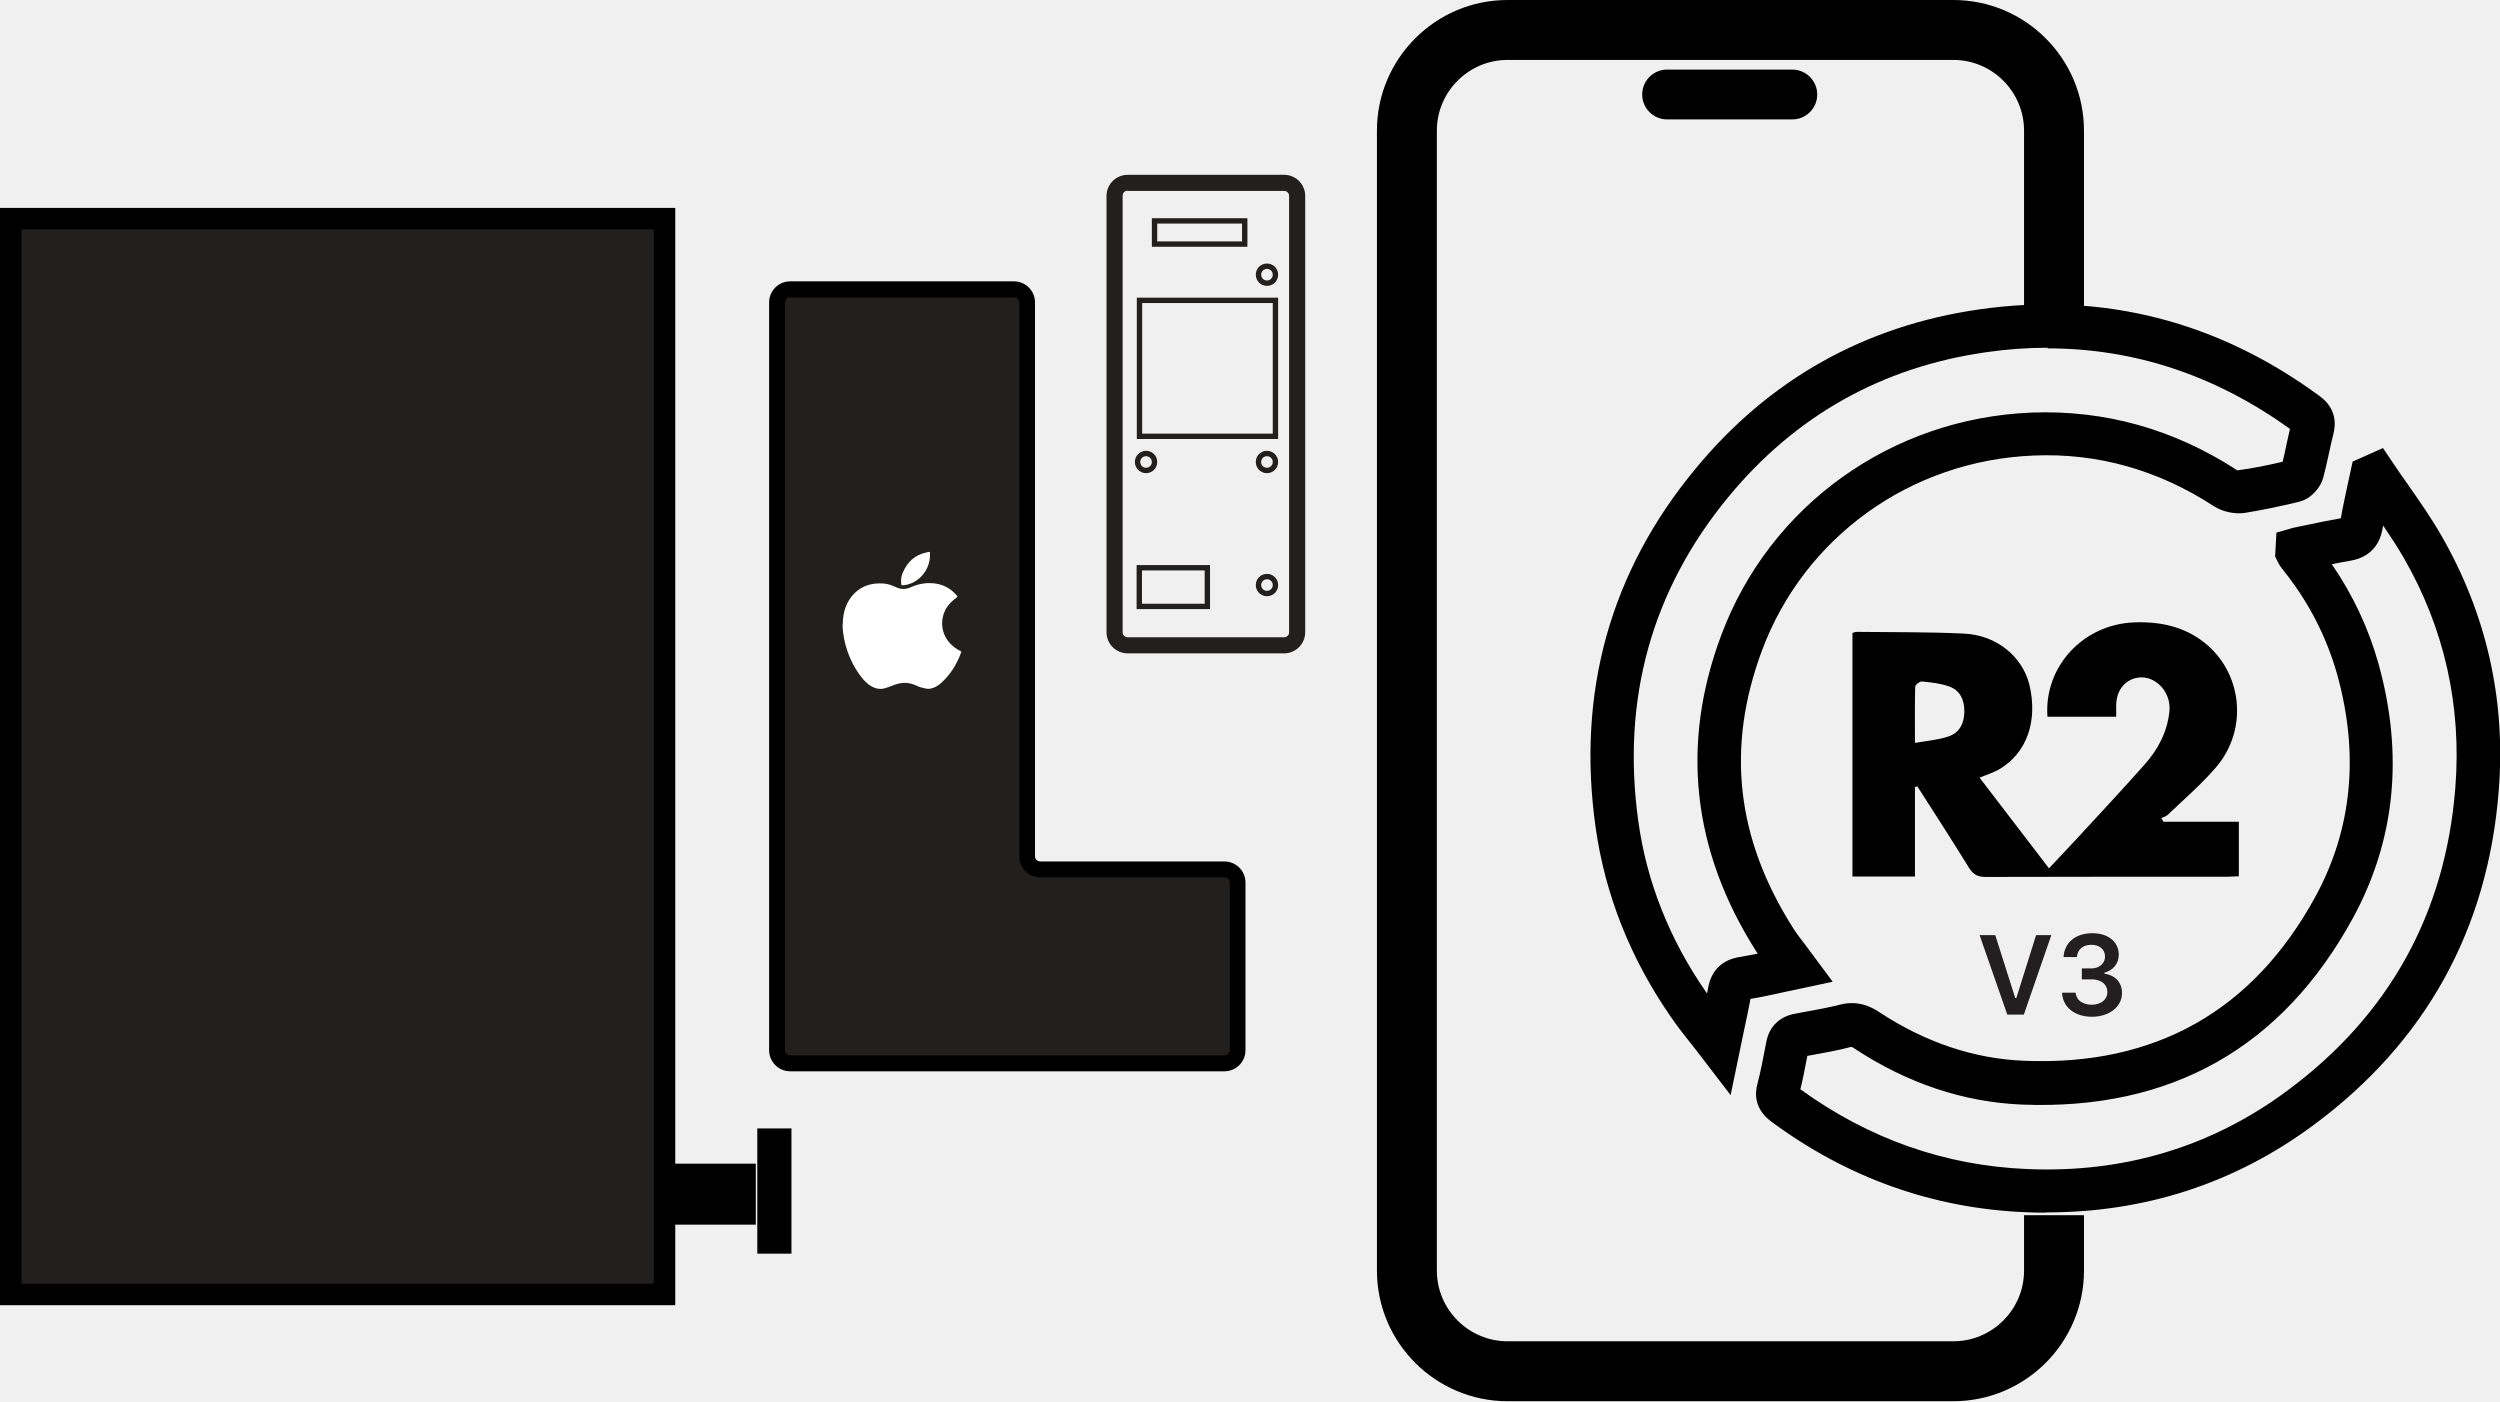
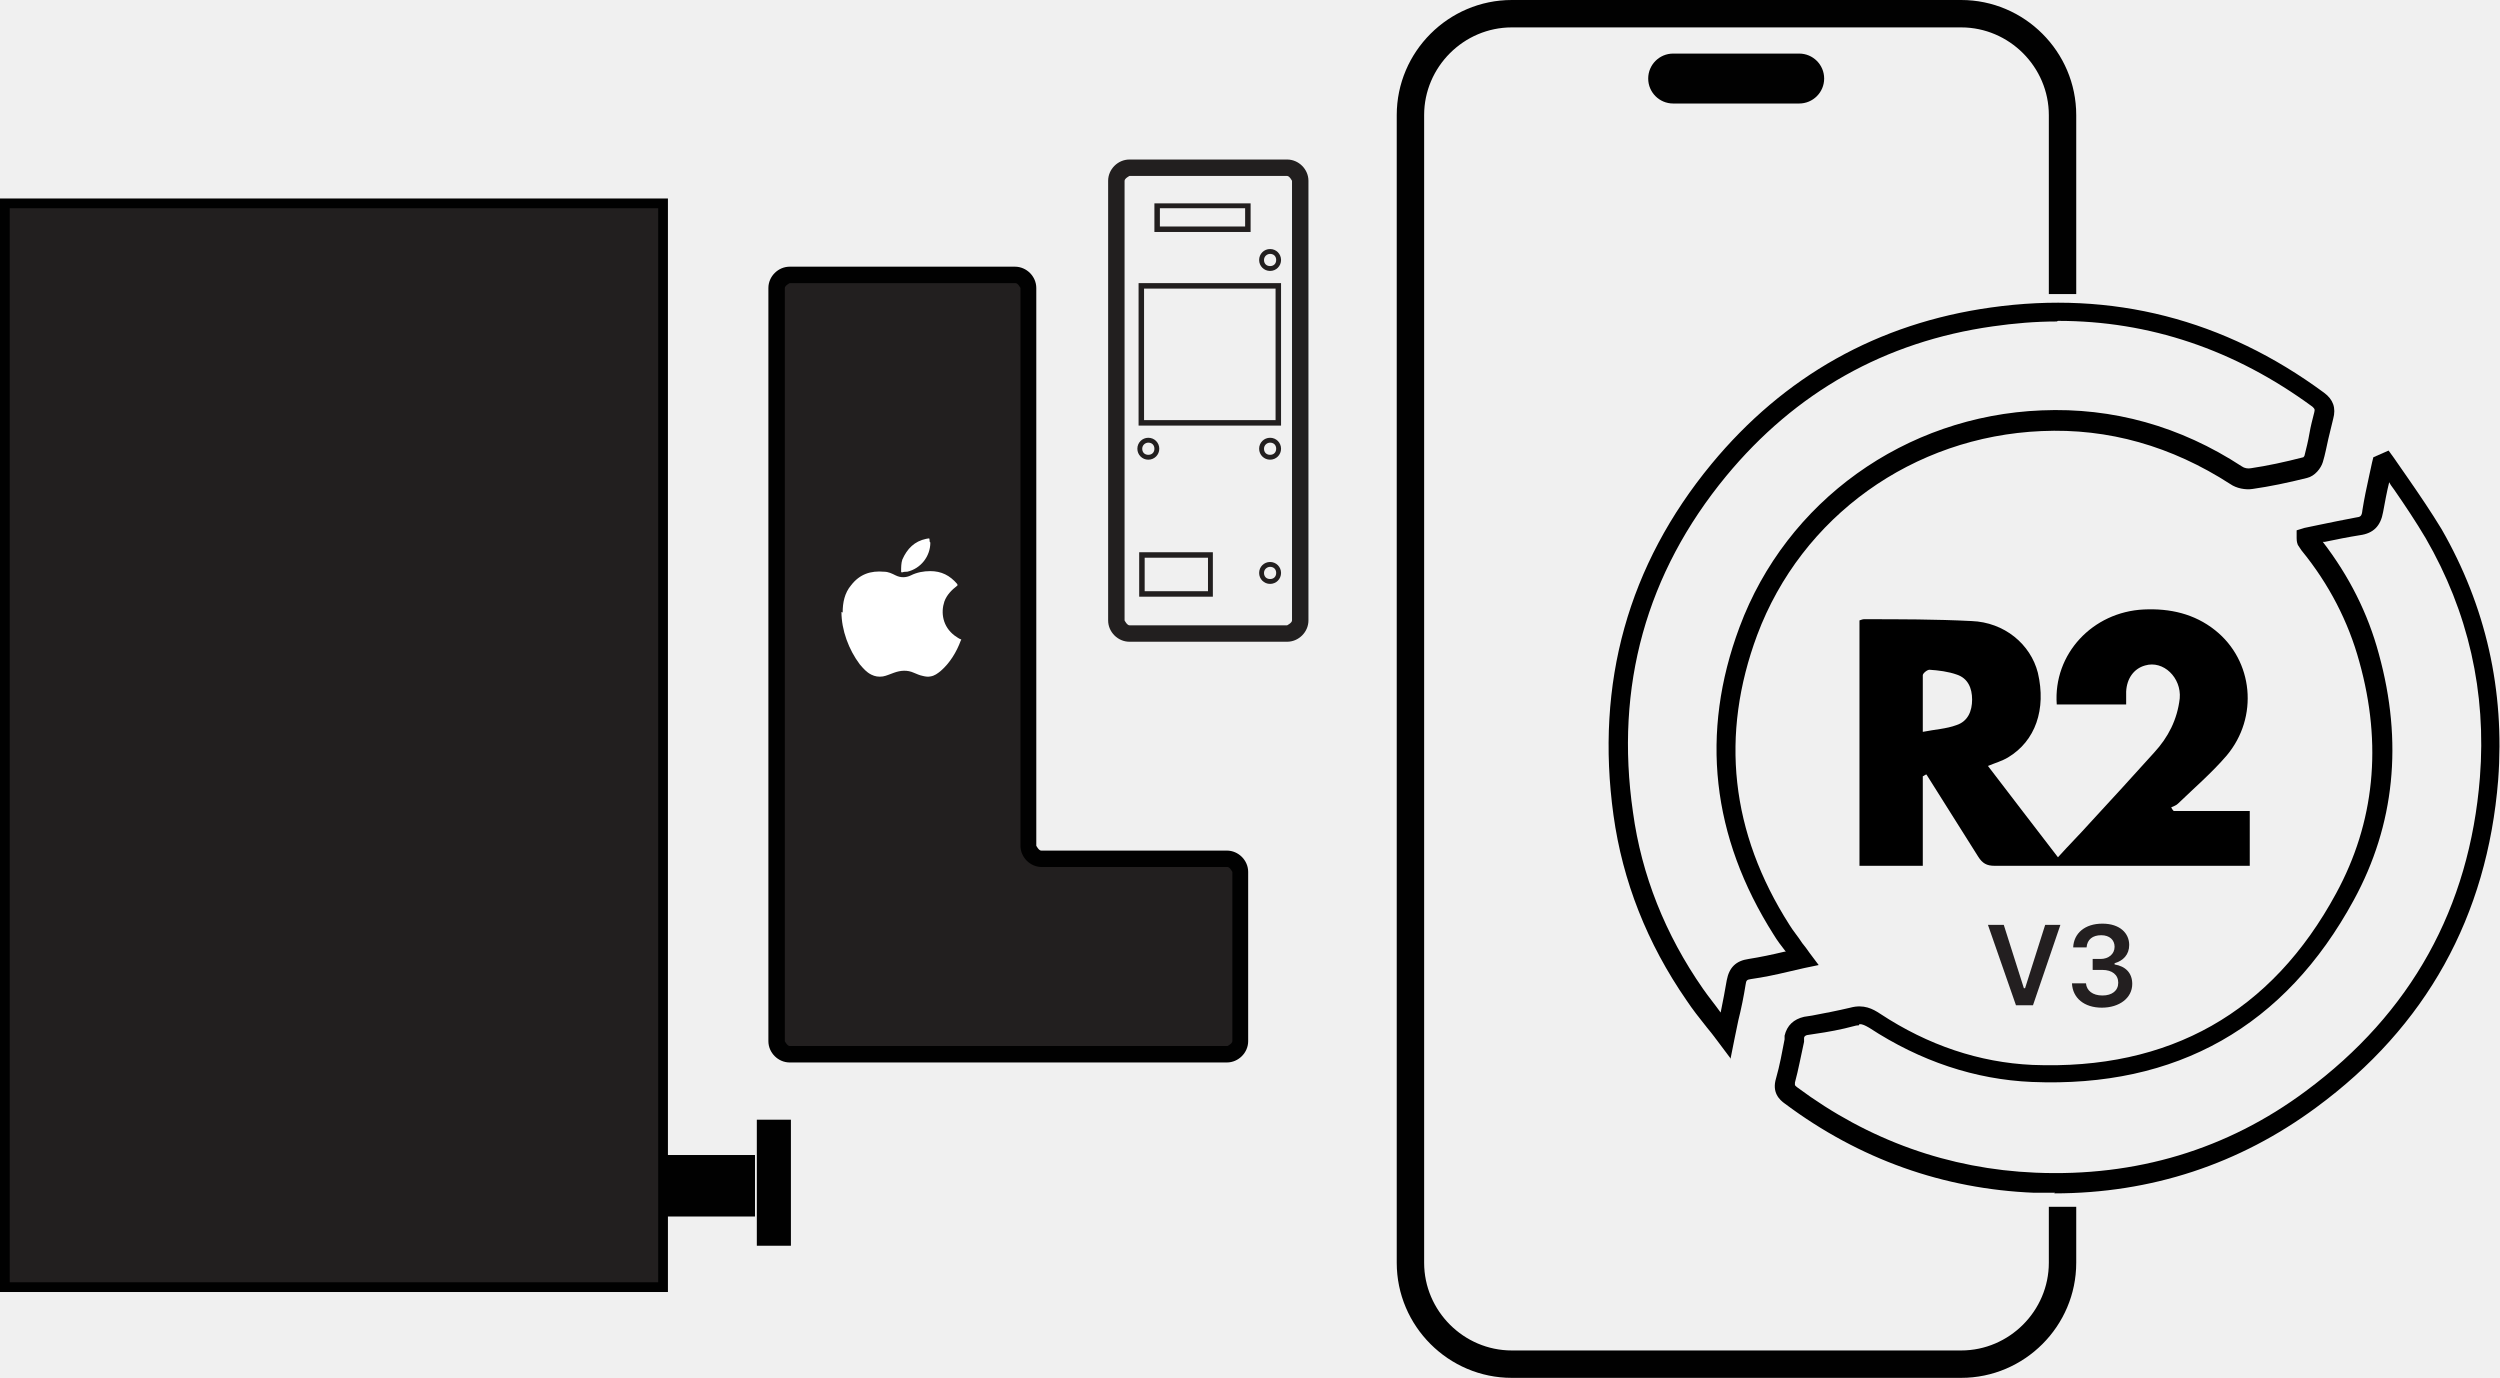
- <svg xmlns="http://www.w3.org/2000/svg" id="Layer_2" data-name="Layer 2" viewBox="0 0 116.4 65.24">
+ <svg xmlns="http://www.w3.org/2000/svg" id="Layer_2" data-name="Layer 2" viewBox="0 0 41.06 22.63">
  <defs>
    <style>
      .cls-1 {
        fill: #fff;
      }

      .cls-2 {
        fill: #221f1f;
      }

      .cls-3 {
        fill: #231f20;
      }
+ 
+       .cls-4 {
+         fill: #010101;
+       }
    </style>
  </defs>
  <g id="Layer_1-2" data-name="Layer 1">
    <g>
-       <polygon class="cls-2" points="57.36 40.45 47.88 40.45 47.88 13.6 36.24 13.6 36.24 49.48 47.88 49.48 47.88 49.42 57.36 49.42 57.36 40.45" />
-       <path d="M80.57,50.98l-1.34-1.75c-.17-.23-.34-.44-.5-.64-.35-.44-.67-.85-.96-1.28-1.87-2.71-3.04-5.67-3.48-8.8-.88-6.27,.68-11.88,4.64-16.67,3.44-4.18,7.91-6.68,13.26-7.44,5.74-.81,11.06,.55,15.81,4.04,.77,.56,.77,1.28,.64,1.78-.08,.3-.14,.6-.21,.91-.08,.37-.16,.74-.26,1.11-.12,.45-.55,.98-1.12,1.12-.9,.22-1.73,.39-2.53,.52-.47,.07-1.03-.05-1.44-.31-2.59-1.69-5.42-2.49-8.4-2.36-5.71,.23-10.67,3.79-12.64,9.07-1.68,4.51-1.21,8.74,1.44,12.92,.17,.27,.37,.53,.58,.8l1.27,1.71-2.25,.48c-.54,.12-1.05,.23-1.58,.32-.09,.51-.2,.99-.31,1.52l-.61,2.95Zm14.78-34.79c-.95,0-1.91,.07-2.88,.21-4.84,.69-8.87,2.95-11.99,6.73-3.58,4.34-4.99,9.43-4.2,15.11,.39,2.82,1.45,5.49,3.14,7.93,.02,.03,.04,.06,.06,.09,.02-.09,.03-.18,.05-.26,.14-.81,.65-1.31,1.46-1.44,.28-.05,.57-.1,.85-.16-.03-.04-.05-.08-.08-.12-2.97-4.68-3.52-9.63-1.62-14.7,2.25-6.04,7.92-10.11,14.45-10.37,3.41-.13,6.63,.77,9.58,2.69,.69-.09,1.38-.23,2.11-.4,.06-.25,.12-.51,.17-.76,.06-.26,.11-.52,.17-.77-3.47-2.5-7.25-3.75-11.29-3.75Zm10.89,5.51s0,0,0,.01c0,0,0,0,0-.01Zm.34-.29s0,0,0,0c0,0,0,0,0,0Z" />
-       <path d="M95.27,56.46c-.32,0-.65,0-.98-.02-4.3-.18-8.28-1.6-11.82-4.22-.77-.57-.78-1.28-.64-1.77,.15-.57,.26-1.16,.38-1.79l.03-.15c.13-.7,.61-1.18,1.33-1.31l.37-.07c.6-.11,1.17-.21,1.72-.35,.84-.22,1.45,.09,1.83,.34,2.14,1.41,4.42,2.18,6.77,2.27,6.09,.25,10.65-2.33,13.55-7.65,1.7-3.13,2.04-6.59,1.02-10.3-.5-1.79-1.36-3.46-2.56-4.94-.08-.1-.16-.22-.22-.35l-.12-.24,.06-1.11,.76-.22,.67-.14c.52-.11,1.05-.22,1.57-.31,.09-.53,.2-1.01,.3-1.49l.25-1.15,1.41-.63,.47,.7c.23,.34,.46,.68,.7,1.01,.52,.75,1.07,1.53,1.54,2.35,2.11,3.66,3.02,7.67,2.68,11.91-.51,6.46-3.41,11.7-8.63,15.56-3.65,2.7-7.82,4.06-12.43,4.06Zm-11.44-5.74c3.19,2.31,6.73,3.55,10.54,3.71,4.53,.2,8.61-1.04,12.13-3.65,4.73-3.5,7.36-8.24,7.82-14.1,.3-3.83-.51-7.44-2.42-10.74-.29-.5-.61-.98-.94-1.47,0,.03-.01,.06-.02,.1-.17,1.09-.92,1.44-1.52,1.54-.29,.05-.57,.1-.85,.16,.98,1.43,1.72,3,2.18,4.66,1.17,4.23,.77,8.19-1.19,11.8-3.3,6.05-8.48,8.97-15.4,8.7-2.73-.11-5.35-.99-7.8-2.6-.12-.08-.16-.09-.16-.09-.68,.18-1.32,.29-1.93,.4l-.12,.02c-.1,.52-.2,1.05-.33,1.58Z" />
-       <path d="M89.16,36.67v4.14h-2.91v-11.34c.07-.02,.13-.05,.2-.05,1.66,.02,3.32,0,4.98,.08,1.52,.06,2.74,1.07,3.06,2.39,.4,1.68-.12,3.16-1.39,3.92-.27,.16-.58,.25-.93,.4,1.07,1.4,2.13,2.78,3.23,4.22,.52-.55,1.01-1.07,1.49-1.59,.99-1.07,1.98-2.14,2.95-3.23,.64-.71,1.07-1.53,1.17-2.5,.09-.96-.76-1.77-1.61-1.53-.52,.15-.84,.59-.87,1.21,0,.18,0,.37,0,.58h-3.2c-.17-2.32,1.65-4.29,4.01-4.39,1.21-.05,2.34,.18,3.31,.95,1.76,1.41,2.03,4.03,.54,5.78-.68,.8-1.49,1.49-2.25,2.22-.08,.08-.2,.11-.31,.16,.03,.06,.07,.11,.1,.17h3.51v2.54c-.18,0-.34,.02-.51,.02-3.76,0-7.52,0-11.29,.01-.37,0-.57-.12-.76-.42-.79-1.28-1.6-2.54-2.41-3.8-.04,.01-.08,.03-.13,.04m.02-2.06c.57-.1,1.09-.14,1.56-.3,.53-.18,.74-.63,.74-1.18,0-.53-.2-.97-.71-1.15-.4-.14-.84-.19-1.27-.23-.1-.01-.31,.16-.31,.25-.02,.83-.01,1.66-.01,2.61" />
-       <polygon class="cls-3" points="93.46 47.24 92.17 43.54 92.9 43.54 93.83 46.47 93.88 46.47 94.8 43.54 95.51 43.54 94.23 47.24 93.46 47.24" />
-       <path class="cls-3" d="M96.92,45.09h.45c.38,0,.64-.23,.64-.56,0-.3-.23-.54-.63-.54s-.65,.21-.68,.57h-.62c.03-.65,.54-1.11,1.34-1.11s1.23,.46,1.23,.99c0,.45-.28,.74-.67,.85v.04c.5,.08,.82,.4,.82,.91,0,.64-.6,1.1-1.4,1.1s-1.36-.44-1.39-1.12h.63c.03,.34,.32,.56,.75,.56s.73-.24,.73-.59-.28-.59-.73-.59h-.46v-.51Z" />
-       <path d="M90.95,65.24h-20.76c-3.35,0-6.08-2.73-6.08-6.08V6.08c0-3.35,2.73-6.08,6.08-6.08h20.76c3.35,0,6.08,2.73,6.08,6.08V14.35h-2.79V6.08c0-1.81-1.48-3.29-3.29-3.29h-20.76c-1.81,0-3.29,1.48-3.29,3.29V59.16c0,1.81,1.48,3.29,3.29,3.29h20.76c1.81,0,3.29-1.48,3.29-3.29v-2.58h2.79v2.58c0,3.35-2.73,6.08-6.08,6.08Z" />
-       <path d="M83.45,5.56h-5.83c-.64,0-1.16-.52-1.16-1.16s.52-1.16,1.16-1.16h5.83c.64,0,1.16,.52,1.16,1.16s-.52,1.16-1.16,1.16" />
-       <polyline class="cls-2" points="30.94 57.98 30.94 60.27 .5 60.27 .5 10.18 30.94 10.18 30.94 57.99" />
-       <path d="M31.44,60.77H0V9.68H31.44V60.77Zm-30.44-1H30.44V10.68H1V59.77Z" />
-       <rect x="30.91" y="54.18" width="4.28" height="2.84" />
-       <rect x="35.26" y="52.54" width="1.59" height="5.83" />
-       <path d="M57.02,49.88h-20.23c-.54,0-.98-.44-.98-.98V14.08c0-.54,.44-.98,.98-.98h10.42c.54,0,.98,.44,.98,.98v25.79c0,.13,.11,.24,.24,.24h8.58c.54,0,.98,.44,.98,.98v7.81c0,.54-.44,.98-.98,.98M36.79,13.84c-.13,0-.24,.11-.24,.23V48.9c0,.13,.11,.24,.24,.24h20.23c.13,0,.24-.11,.24-.24v-7.81c0-.13-.11-.24-.24-.24h-8.58c-.54,0-.98-.44-.98-.98V14.08c0-.13-.11-.23-.24-.23h-10.42Z" />
-       <path class="cls-2" d="M59.79,30.42h-7.29c-.54,0-.98-.44-.98-.98V9.12c0-.54,.44-.98,.98-.98h7.29c.54,0,.98,.44,.98,.98V29.44c0,.54-.44,.98-.98,.98m-7.29-21.54c-.13,0-.23,.1-.23,.23V29.44c0,.13,.1,.23,.23,.23h7.29c.13,0,.23-.1,.23-.23V9.12c0-.13-.1-.23-.23-.23h-7.29Z" />
-       <path class="cls-2" d="M58.08,11.49h-4.45v-1.33h4.45v1.33Zm-4.2-.25h3.95v-.83h-3.95v.83Z" />
-       <path class="cls-2" d="M59.51,20.44h-6.58v-6.58h6.58v6.58Zm-6.33-.25h6.08v-6.08h-6.08v6.08Z" />
-       <path class="cls-2" d="M56.34,28.36h-3.42v-2.05h3.42v2.05Zm-3.17-.25h2.92v-1.55h-2.92v1.55Z" />
-       <path class="cls-2" d="M53.36,22.03c-.29,0-.52-.23-.52-.52s.23-.52,.52-.52,.52,.23,.52,.52-.23,.52-.52,.52m0-.79c-.15,0-.27,.12-.27,.27s.12,.27,.27,.27,.27-.12,.27-.27-.12-.27-.27-.27" />
-       <path class="cls-2" d="M58.99,22.03c-.29,0-.52-.23-.52-.52s.23-.52,.52-.52,.52,.23,.52,.52-.23,.52-.52,.52m0-.79c-.15,0-.27,.12-.27,.27s.12,.27,.27,.27,.27-.12,.27-.27-.12-.27-.27-.27" />
-       <path class="cls-2" d="M58.99,13.31c-.29,0-.52-.23-.52-.52s.23-.52,.52-.52,.52,.23,.52,.52-.23,.52-.52,.52m0-.79c-.15,0-.27,.12-.27,.27s.12,.27,.27,.27,.27-.12,.27-.27-.12-.27-.27-.27" />
-       <path class="cls-2" d="M58.99,27.76c-.29,0-.52-.23-.52-.52s.23-.52,.52-.52,.52,.23,.52,.52-.23,.52-.52,.52m0-.79c-.15,0-.27,.12-.27,.27s.12,.27,.27,.27,.27-.12,.27-.27-.12-.27-.27-.27" />
-       <path class="cls-1" d="M39.24,29.08c0-.45,.1-.9,.39-1.28,.39-.5,.91-.68,1.53-.63,.19,.02,.37,.08,.54,.16,.24,.12,.47,.12,.71,.01,.29-.13,.59-.2,.91-.19,.5,.01,.91,.2,1.23,.58,.04,.04,.03,.06-.01,.09-.26,.19-.48,.42-.59,.73-.18,.5-.09,1.15,.49,1.59,.09,.07,.19,.13,.29,.18,.03,.01,.04,.03,.02,.06-.2,.55-.5,1.03-.93,1.42-.14,.12-.29,.22-.48,.26-.13,.03-.24,0-.36-.03-.14-.03-.26-.08-.39-.14-.31-.13-.61-.12-.93-.01-.17,.06-.34,.14-.52,.18-.2,.04-.37,0-.54-.09-.22-.12-.38-.29-.52-.48-.52-.67-.84-1.59-.85-2.42" />
-       <path class="cls-1" d="M43.3,25.85c0,.64-.45,1.22-1.06,1.37-.07,.02-.15,.02-.22,.03-.04,0-.06-.01-.06-.06-.02-.18,0-.36,.07-.52,.21-.5,.57-.84,1.11-.95,.2-.04,.15-.05,.16,.14" />
+       <polygon class="cls-2" points="20.28 14.1 16.91 14.1 16.91 4.56 12.78 4.56 12.78 17.31 16.91 17.31 16.91 17.28 20.28 17.28 20.28 14.1" />
+       <g>
+         <g>
+           <path d="M28.42,17.38l-.21-.28c-.06-.08-.12-.16-.18-.23-.12-.15-.23-.29-.33-.44-.65-.94-1.05-1.96-1.2-3.04-.3-2.17,.24-4.11,1.61-5.77,1.19-1.44,2.73-2.31,4.59-2.57,1.99-.28,3.83,.19,5.47,1.4,.15,.11,.2,.25,.15,.43-.03,.11-.05,.22-.08,.33-.03,.13-.05,.25-.09,.38-.03,.1-.13,.23-.26,.26-.32,.08-.61,.14-.89,.18-.12,.02-.27-.01-.37-.08-.96-.62-2-.92-3.1-.87-2.11,.09-3.94,1.4-4.67,3.35-.61,1.64-.44,3.24,.53,4.76,.06,.1,.14,.19,.21,.3,.04,.05,.08,.1,.12,.16l.15,.2-.24,.05c-.09,.02-.18,.04-.26,.06-.21,.05-.4,.09-.61,.12-.07,.01-.08,.02-.09,.09-.03,.19-.07,.39-.12,.59-.02,.09-.04,.19-.06,.29l-.07,.35Zm5.36-12.1c-.35,0-.7,.03-1.05,.08-1.77,.25-3.24,1.08-4.38,2.46-1.31,1.59-1.83,3.45-1.53,5.52,.14,1.03,.53,2.01,1.15,2.9,.09,.13,.19,.25,.29,.39,.04-.19,.07-.36,.1-.53,.04-.21,.15-.32,.36-.35,.19-.03,.38-.07,.59-.12,0,0,.01,0,.02,0-.07-.09-.14-.18-.2-.28-1.02-1.61-1.21-3.31-.56-5.05,.77-2.07,2.72-3.47,4.96-3.56,1.17-.05,2.28,.26,3.29,.92,.04,.03,.1,.04,.15,.03,.27-.04,.55-.1,.86-.18,0,0,.02-.02,.02-.03,.03-.12,.06-.24,.08-.36,.02-.12,.05-.23,.08-.35,.01-.05,.01-.05-.03-.09-1.28-.94-2.68-1.41-4.18-1.41Z" />
+           <path d="M33.75,19.59c-.11,0-.23,0-.34,0-1.49-.06-2.87-.55-4.09-1.46-.1-.07-.22-.19-.15-.42,.06-.21,.1-.43,.14-.64v-.06c.04-.17,.15-.27,.32-.31l.13-.02c.21-.04,.42-.08,.63-.13,.22-.06,.37,.02,.49,.1,.79,.52,1.63,.8,2.5,.84,2.25,.09,3.93-.86,4.99-2.82,.63-1.16,.76-2.44,.38-3.8-.18-.66-.5-1.28-.95-1.83-.02-.03-.04-.06-.06-.09-.02-.05-.02-.09-.02-.11v-.13l.13-.04c.08-.02,.16-.03,.24-.05,.19-.04,.39-.08,.6-.12,.08-.01,.1-.02,.11-.12,.03-.19,.07-.38,.11-.56,.02-.08,.03-.15,.05-.23l.02-.08,.25-.11,.08,.11c.08,.12,.17,.24,.25,.36,.18,.26,.37,.54,.54,.82,.73,1.27,1.04,2.65,.93,4.12-.18,2.24-1.18,4.05-2.99,5.38-1.26,.93-2.71,1.41-4.3,1.41Zm-3.22-2.75s-.04,0-.07,.01c-.22,.06-.44,.1-.65,.13l-.13,.02s-.05,.01-.05,.05v.06c-.05,.22-.09,.45-.15,.67,0,.03,0,.04,0,.04,0,0,0,.01,.04,.04,1.17,.87,2.49,1.34,3.91,1.4,1.65,.07,3.15-.38,4.44-1.34,1.73-1.28,2.69-3.01,2.86-5.15,.11-1.4-.19-2.72-.89-3.93-.16-.27-.34-.54-.52-.8-.03-.04-.06-.08-.08-.12-.04,.16-.07,.33-.1,.49-.04,.23-.16,.35-.38,.38-.19,.03-.39,.07-.58,.11,0,0-.02,0-.03,0,.43,.56,.74,1.17,.92,1.84,.4,1.45,.26,2.81-.41,4.04-1.13,2.08-2.91,3.09-5.29,2.99-.93-.04-1.83-.34-2.67-.89-.07-.04-.11-.06-.16-.06Z" />
+           <path d="M31.58,12.75v1.47h-1.04v-4.03s.05-.02,.07-.02c.59,0,1.18,0,1.77,.03,.54,.02,.97,.38,1.09,.85,.14,.6-.04,1.12-.49,1.39-.1,.06-.21,.09-.33,.14,.38,.5,.76,.99,1.15,1.5,.18-.2,.36-.38,.53-.57,.35-.38,.7-.76,1.05-1.15,.23-.25,.38-.54,.42-.89,.03-.34-.27-.63-.57-.54-.18,.05-.3,.21-.31,.43,0,.07,0,.13,0,.21h-1.14c-.06-.83,.59-1.52,1.43-1.56,.43-.02,.83,.07,1.17,.34,.63,.5,.72,1.43,.19,2.06-.24,.28-.53,.53-.8,.79-.03,.03-.07,.04-.11,.06,.01,.02,.02,.04,.04,.06h1.25v.9c-.06,0-.12,0-.18,0-1.34,0-2.67,0-4.01,0-.13,0-.2-.04-.27-.15-.28-.45-.57-.9-.85-1.35-.01,0-.03,.01-.04,.02Zm0-.73c.2-.04,.39-.05,.55-.11,.19-.06,.26-.23,.26-.42,0-.19-.07-.35-.25-.41-.14-.05-.3-.07-.45-.08-.04,0-.11,.06-.11,.09,0,.29,0,.59,0,.93Z" />
+         </g>
+         <g>
+           <path class="cls-3" d="M33.11,16.51l-.46-1.32h.26l.33,1.04h.02l.33-1.04h.25l-.45,1.32h-.27Z" />
+           <path class="cls-3" d="M34.34,15.75h.16c.13,0,.23-.08,.23-.2,0-.11-.08-.19-.22-.19s-.23,.07-.24,.2h-.22c.01-.23,.19-.39,.48-.39s.44,.16,.44,.35c0,.16-.1,.26-.24,.3v.02c.18,.03,.29,.14,.29,.32,0,.23-.21,.39-.5,.39s-.48-.16-.49-.4h.23c.01,.12,.11,.2,.27,.2s.26-.08,.26-.21-.1-.21-.26-.21h-.16v-.18Z" />
+         </g>
+       </g>
+       <g>
+         <path class="cls-4" d="M32.21,22.63h-7.38c-1.04,0-1.89-.85-1.89-1.89V1.89c0-1.04,.85-1.89,1.89-1.89h7.38c1.04,0,1.89,.85,1.89,1.89v2.94h-.45V1.89c0-.79-.65-1.44-1.44-1.44h-7.38c-.79,0-1.44,.65-1.44,1.44V20.74c0,.79,.65,1.44,1.44,1.44h7.38c.79,0,1.44-.65,1.44-1.44v-.92h.45v.92c0,1.04-.85,1.89-1.89,1.89Z" />
+         <rect class="cls-4" x="27.07" y=".88" width="2.89" height=".82" rx=".41" ry=".41" />
+       </g>
+       <g>
+         <g>
+           <polyline class="cls-2" points="10.89 20.32 10.89 21.14 .08 21.14 .08 3.34 10.89 3.34 10.89 20.33" />
+           <path class="cls-4" d="M10.97,21.22H0V3.26H10.97V21.22Zm-10.81-.16H10.81V3.42H.16V21.06Z" />
+         </g>
+         <rect class="cls-4" x="10.88" y="18.97" width="1.52" height="1.01" />
+         <rect class="cls-4" x="12.43" y="18.39" width=".56" height="2.07" />
+       </g>
+       <g>
+         <path class="cls-4" d="M20.16,17.45h-7.19c-.19,0-.35-.16-.35-.35V4.73c0-.19,.16-.35,.35-.35h3.7c.19,0,.35,.16,.35,.35V13.89s.04,.08,.08,.08h3.05c.19,0,.35,.16,.35,.35v2.78c0,.19-.16,.35-.35,.35ZM12.97,4.65s-.08,.04-.08,.08v12.37s.04,.08,.08,.08h7.19s.08-.04,.08-.08v-2.78s-.04-.08-.08-.08h-3.05c-.19,0-.35-.16-.35-.35V4.73s-.04-.08-.08-.08h-3.7Z" />
+         <g>
+           <path class="cls-2" d="M21.14,10.54h-2.59c-.19,0-.35-.16-.35-.35V2.97c0-.19,.16-.35,.35-.35h2.59c.19,0,.35,.16,.35,.35v7.22c0,.19-.16,.35-.35,.35Zm-2.59-7.65s-.08,.04-.08,.08v7.22s.04,.08,.08,.08h2.59s.08-.04,.08-.08V2.97s-.04-.08-.08-.08h-2.59Z" />
+           <path class="cls-2" d="M20.54,3.81h-1.58v-.47h1.58v.47Zm-1.49-.09h1.4v-.3h-1.4v.3Z" />
+           <path class="cls-2" d="M21.04,6.99h-2.34v-2.34h2.34v2.34Zm-2.25-.09h2.16v-2.16h-2.16v2.16Z" />
+           <path class="cls-2" d="M19.92,9.8h-1.21v-.73h1.21v.73Zm-1.12-.09h1.04v-.55h-1.04v.55Z" />
+           <path class="cls-2" d="M18.86,7.55c-.1,0-.18-.08-.18-.18s.08-.18,.18-.18,.18,.08,.18,.18-.08,.18-.18,.18Zm0-.28c-.05,0-.1,.04-.1,.1s.04,.1,.1,.1,.1-.04,.1-.1-.04-.1-.1-.1Z" />
+           <path class="cls-2" d="M20.86,7.55c-.1,0-.18-.08-.18-.18s.08-.18,.18-.18,.18,.08,.18,.18-.08,.18-.18,.18Zm0-.28c-.05,0-.1,.04-.1,.1s.04,.1,.1,.1,.1-.04,.1-.1-.04-.1-.1-.1Z" />
+           <path class="cls-2" d="M20.86,4.45c-.1,0-.18-.08-.18-.18s.08-.18,.18-.18,.18,.08,.18,.18-.08,.18-.18,.18Zm0-.28c-.05,0-.1,.04-.1,.1s.04,.1,.1,.1,.1-.04,.1-.1-.04-.1-.1-.1Z" />
+           <path class="cls-2" d="M20.86,9.59c-.1,0-.18-.08-.18-.18s.08-.18,.18-.18,.18,.08,.18,.18-.08,.18-.18,.18Zm0-.28c-.05,0-.1,.04-.1,.1s.04,.1,.1,.1,.1-.04,.1-.1-.04-.1-.1-.1Z" />
+         </g>
+       </g>
+       <g id="iINB3t">
+         <path class="cls-1" d="M13.84,10.06c0-.16,.03-.32,.14-.45,.14-.18,.32-.24,.54-.22,.07,0,.13,.03,.19,.06,.08,.04,.17,.04,.25,0,.1-.05,.21-.07,.32-.07,.18,0,.32,.07,.44,.21,.01,.02,.01,.02,0,.03-.09,.07-.17,.15-.21,.26-.06,.18-.03,.41,.17,.56,.03,.02,.07,.05,.1,.06,.01,0,.01,.01,0,.02-.07,.19-.18,.37-.33,.5-.05,.04-.1,.08-.17,.09-.04,.01-.09,0-.13-.01-.05-.01-.09-.03-.14-.05-.11-.05-.22-.04-.33,0-.06,.02-.12,.05-.18,.06-.07,.01-.13,0-.19-.03-.08-.04-.13-.1-.19-.17-.18-.24-.3-.56-.3-.86Z" />
+         <path class="cls-1" d="M15.28,8.91c0,.23-.16,.43-.38,.48-.03,0-.05,0-.08,.01-.02,0-.02,0-.02-.02,0-.06,0-.13,.02-.19,.08-.18,.2-.3,.39-.34,.07-.01,.05-.02,.06,.05Z" />
+       </g>
    </g>
  </g>
</svg>
